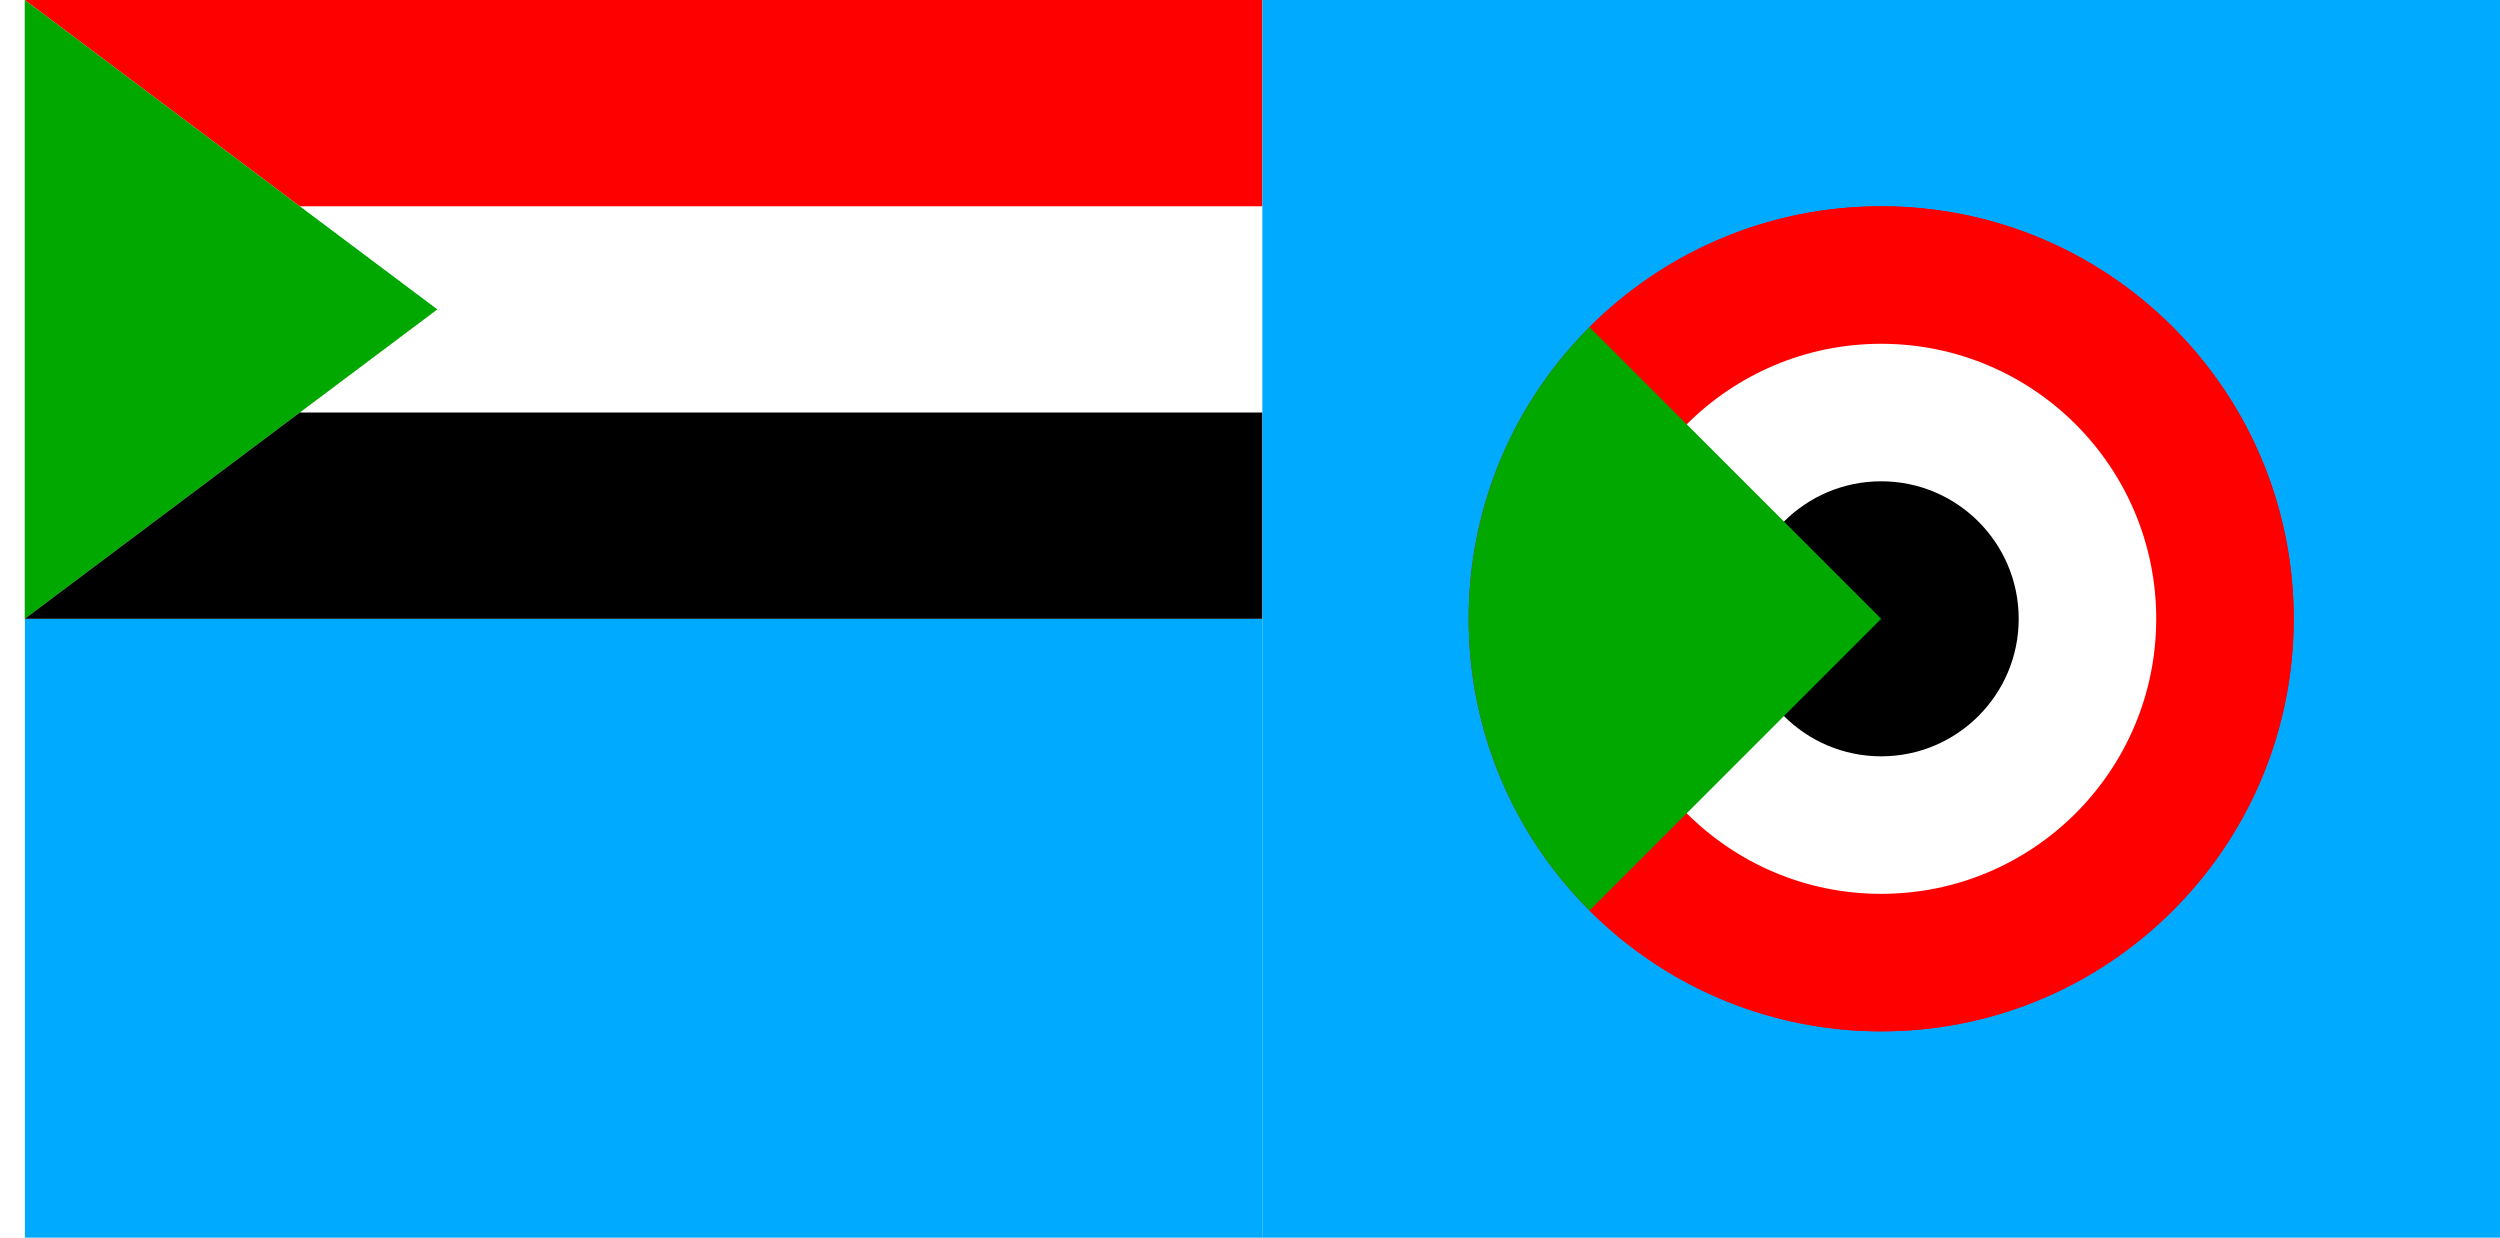
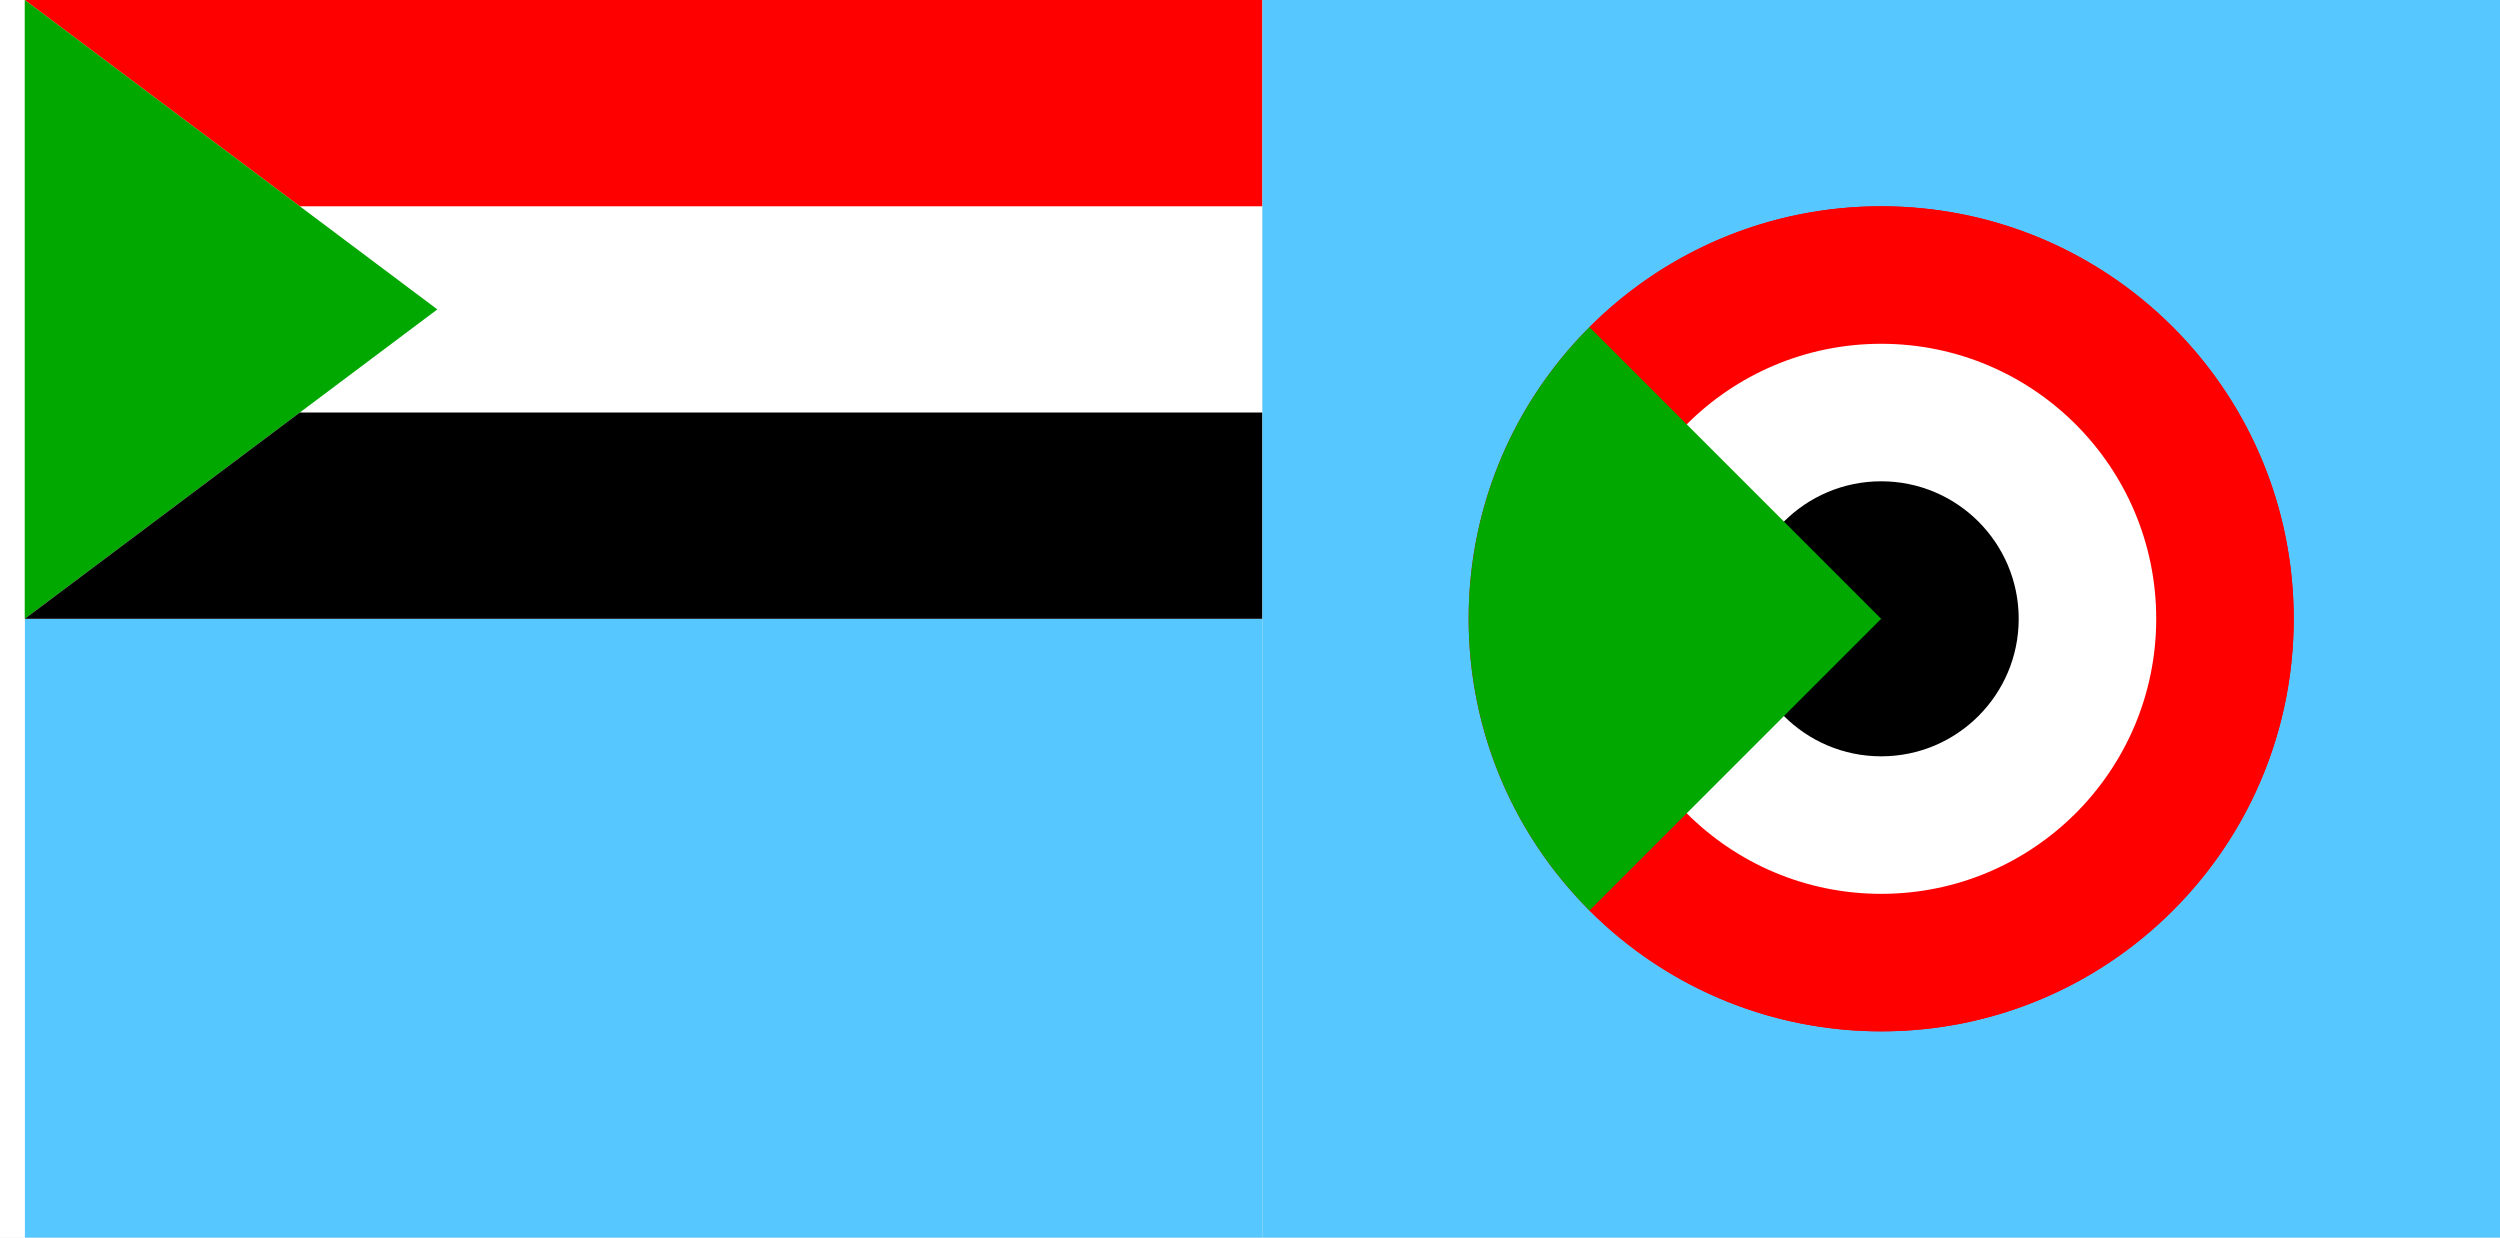
<svg xmlns="http://www.w3.org/2000/svg" width="3636" height="1800" viewBox="0 0 962.025 476.25" version="1.1" id="svg8">
  <defs id="defs2" />
  <g id="layer1" transform="translate(112.3345,-299.2679)">
-     <path style="fill:#00abff;fill-opacity:1;stroke:none;stroke-width:2.026px;stroke-linecap:butt;stroke-linejoin:miter;stroke-opacity:1" d="m -102.81,775.518 v -238.125 h 476.25 v 238.125 z" id="path2" />
+     <path style="fill:#57c8ff;fill-opacity:1;stroke:none;stroke-width:2.026px;stroke-linecap:butt;stroke-linejoin:miter;stroke-opacity:1" d="m -102.81,775.518 v -238.125 h 476.25 v 238.125 z" id="path2" />
    <path id="path824" d="m 373.44,378.643 v 79.375 H 3.024 L 55.94,418.33 3.024,378.643 Z" style="fill:#ffffff;fill-opacity:1;stroke:none;stroke-width:1.17px;stroke-linecap:butt;stroke-linejoin:miter;stroke-opacity:1" />
    <path style="fill:#ffffff;fill-opacity:1;stroke:none;stroke-width:0.512px;stroke-linecap:butt;stroke-linejoin:miter;stroke-opacity:1" d="m -102.81,299.268 h -9.525 v 476.25 h 9.525 z" id="path819" />
    <path style="fill:#ff0000;fill-opacity:1;stroke:none;stroke-width:1.17px;stroke-linecap:butt;stroke-linejoin:miter;stroke-opacity:1" d="m 373.44,378.643 v -79.375 h -476.25 l 105.833,79.375 z" id="path847" />
    <path style="fill:#00a800;fill-opacity:1;stroke:none;stroke-width:0.132px;stroke-linecap:butt;stroke-linejoin:miter;stroke-opacity:1" d="m -102.81,537.393 v -238.125 l 158.75,119.062 z" id="path818" />
    <path style="fill:#000000;fill-opacity:1;stroke:none;stroke-width:1.013px;stroke-linecap:butt;stroke-linejoin:miter;stroke-opacity:1" d="m 3.024,458.018 -105.833,79.375 h 476.25 v -79.375 z" id="path1" />
-     <path style="fill:#00abff;fill-opacity:1;stroke:none;stroke-width:2.026px;stroke-linecap:butt;stroke-linejoin:miter;stroke-opacity:1" d="m 849.69,775.518 v -476.25 h -476.25 v 476.25 z" id="path1-9" />
+     <path style="fill:#57c8ff;fill-opacity:1;stroke:none;stroke-width:2.026px;stroke-linecap:butt;stroke-linejoin:miter;stroke-opacity:1" d="m 849.69,775.518 v -476.25 h -476.25 v 476.25 z" id="path1-9" />
    <g id="g5" transform="matrix(0,-0.6666666,0.6666666,0,283.9952,972.2671)">
      <g id="g2" transform="translate(-30.69167,-355.6)">
        <path id="circle7" style="fill:#ff0000;stroke-width:13.024;stroke-linecap:round;stroke-linejoin:round;stroke-miterlimit:155;paint-order:stroke fill markers" d="m 444.878,846.955 c 0,131.513 106.612,238.125 238.125,238.125 131.513,0 238.125,-106.612 238.125,-238.125 0,-131.513 -106.612,-238.125 -238.125,-238.125 -131.513,0 -238.125,106.612 -238.125,238.125 z" />
        <path id="circle8" style="fill:#ffffff;fill-opacity:1;stroke-width:8.682;stroke-linecap:round;stroke-linejoin:round;stroke-miterlimit:155;paint-order:stroke fill markers" d="m 524.253,846.955 c 0,87.675 71.075,158.75 158.75,158.75 87.675,0 158.75,-71.075 158.75,-158.75 0,-87.675 -71.075,-158.75 -158.75,-158.75 -87.675,0 -158.75,71.075 -158.75,158.75 z" />
        <path id="circle9" style="fill:#00a800;stroke-width:4.341;stroke-linecap:round;stroke-linejoin:round;stroke-miterlimit:155;paint-order:stroke fill markers" d="m 603.628,846.955 c 0,43.838 35.537,79.375 79.375,79.375 43.838,0 79.375,-35.537 79.375,-79.375 0,-43.838 -35.537,-79.375 -79.375,-79.375 -43.838,0 -79.375,35.537 -79.375,79.375 z" />
      </g>
      <path id="path1-7" style="fill:#ff0000;stroke-width:13.024;stroke-linecap:round;stroke-linejoin:round;stroke-miterlimit:155;paint-order:stroke fill markers" d="m 483.932,322.976 c -92.994,92.994 -92.994,243.766 -10e-6,336.76 92.994,92.994 243.766,92.994 336.76,0 92.994,-92.994 92.994,-243.766 0,-336.76 z" />
      <path id="path2-2" style="fill:#ffffff;fill-opacity:1;stroke-width:8.682;stroke-linecap:round;stroke-linejoin:round;stroke-miterlimit:155;paint-order:stroke fill markers" d="m 493.561,491.355 c 0,87.675 71.075,158.75 158.75,158.75 87.675,0 158.75,-71.075 158.75,-158.75 0,-87.675 -71.075,-158.75 -158.75,-158.75 -87.675,0 -158.75,71.075 -158.75,158.75 z" />
      <path id="path3" style="fill:#000000;stroke-width:4.341;stroke-linecap:round;stroke-linejoin:round;stroke-miterlimit:155;paint-order:stroke fill markers" d="m 572.936,491.355 c 0,43.838 35.537,79.375 79.375,79.375 43.838,0 79.375,-35.537 79.375,-79.375 0,-43.838 -35.537,-79.375 -79.375,-79.375 -43.838,0 -79.375,35.537 -79.375,79.375 z" />
      <path id="path4-0" style="fill:#00a800;stroke-width:13.024;stroke-linecap:round;stroke-linejoin:round;stroke-miterlimit:155;paint-order:stroke fill markers;fill-opacity:1" d="m 652.311,491.355 168.38,-168.38 c -92.994,-92.994 -243.766,-92.994 -336.76,0 z" />
    </g>
  </g>
</svg>
